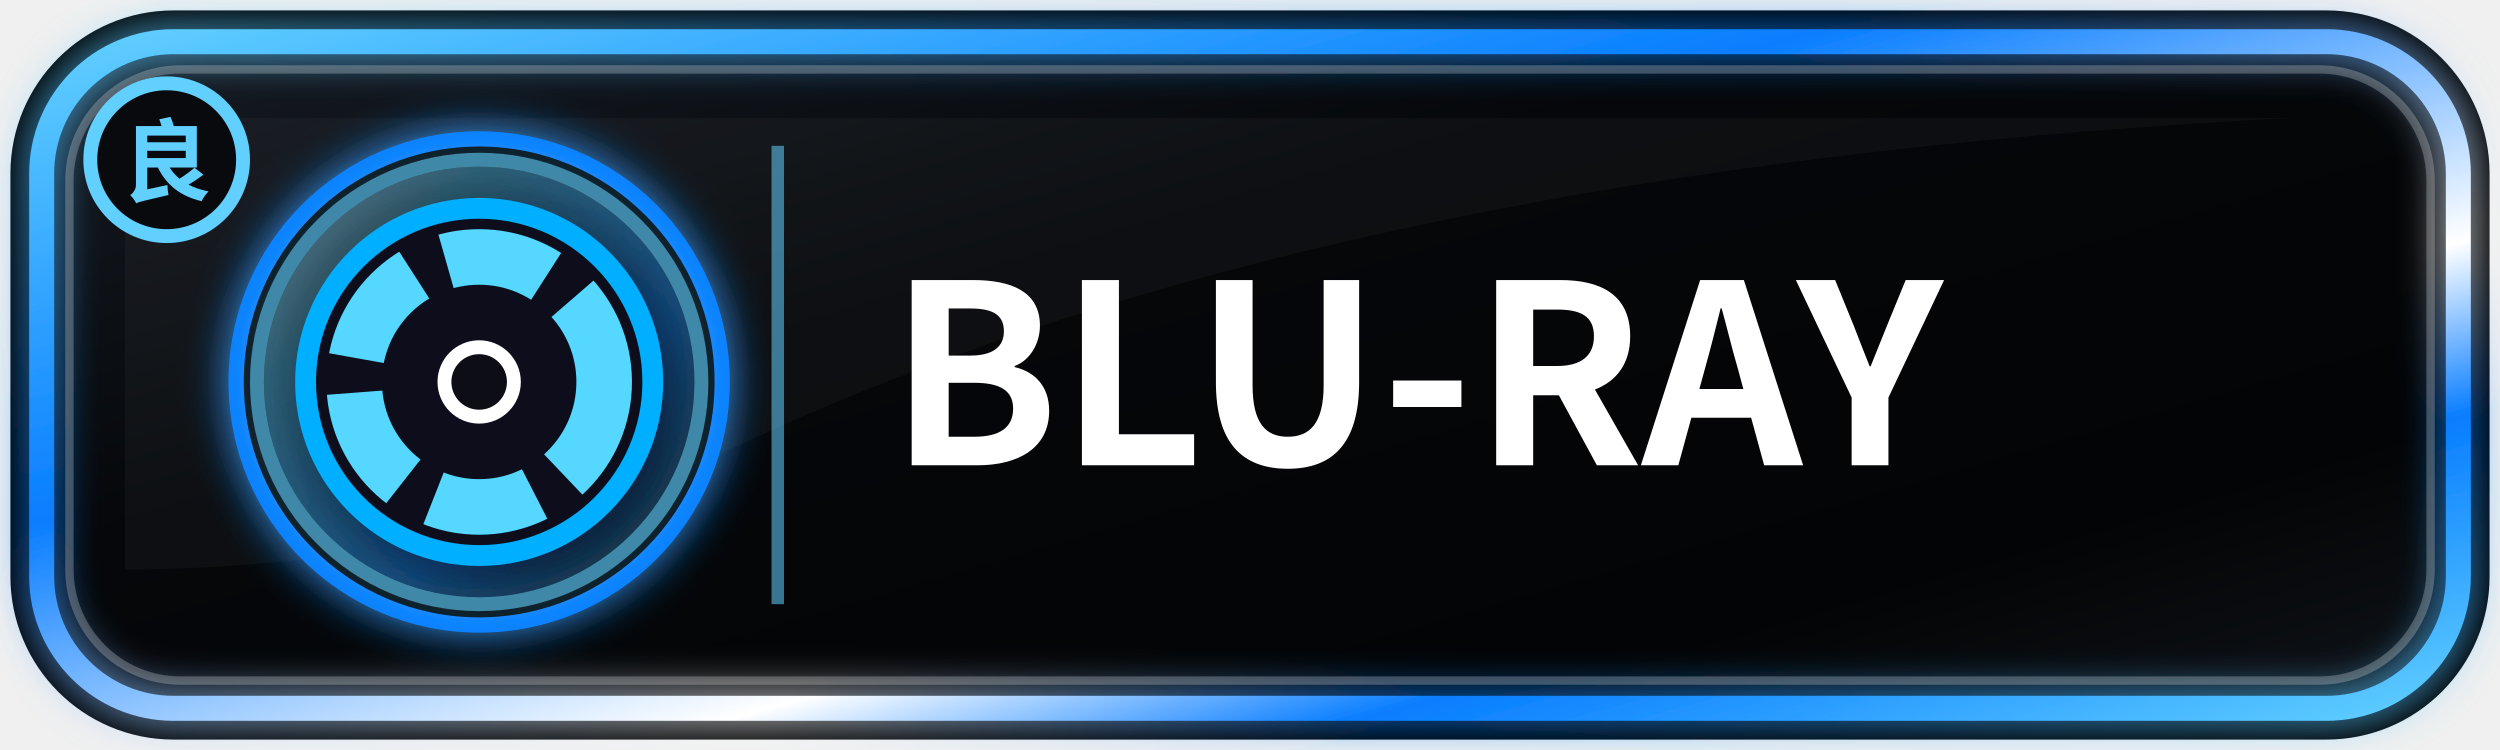
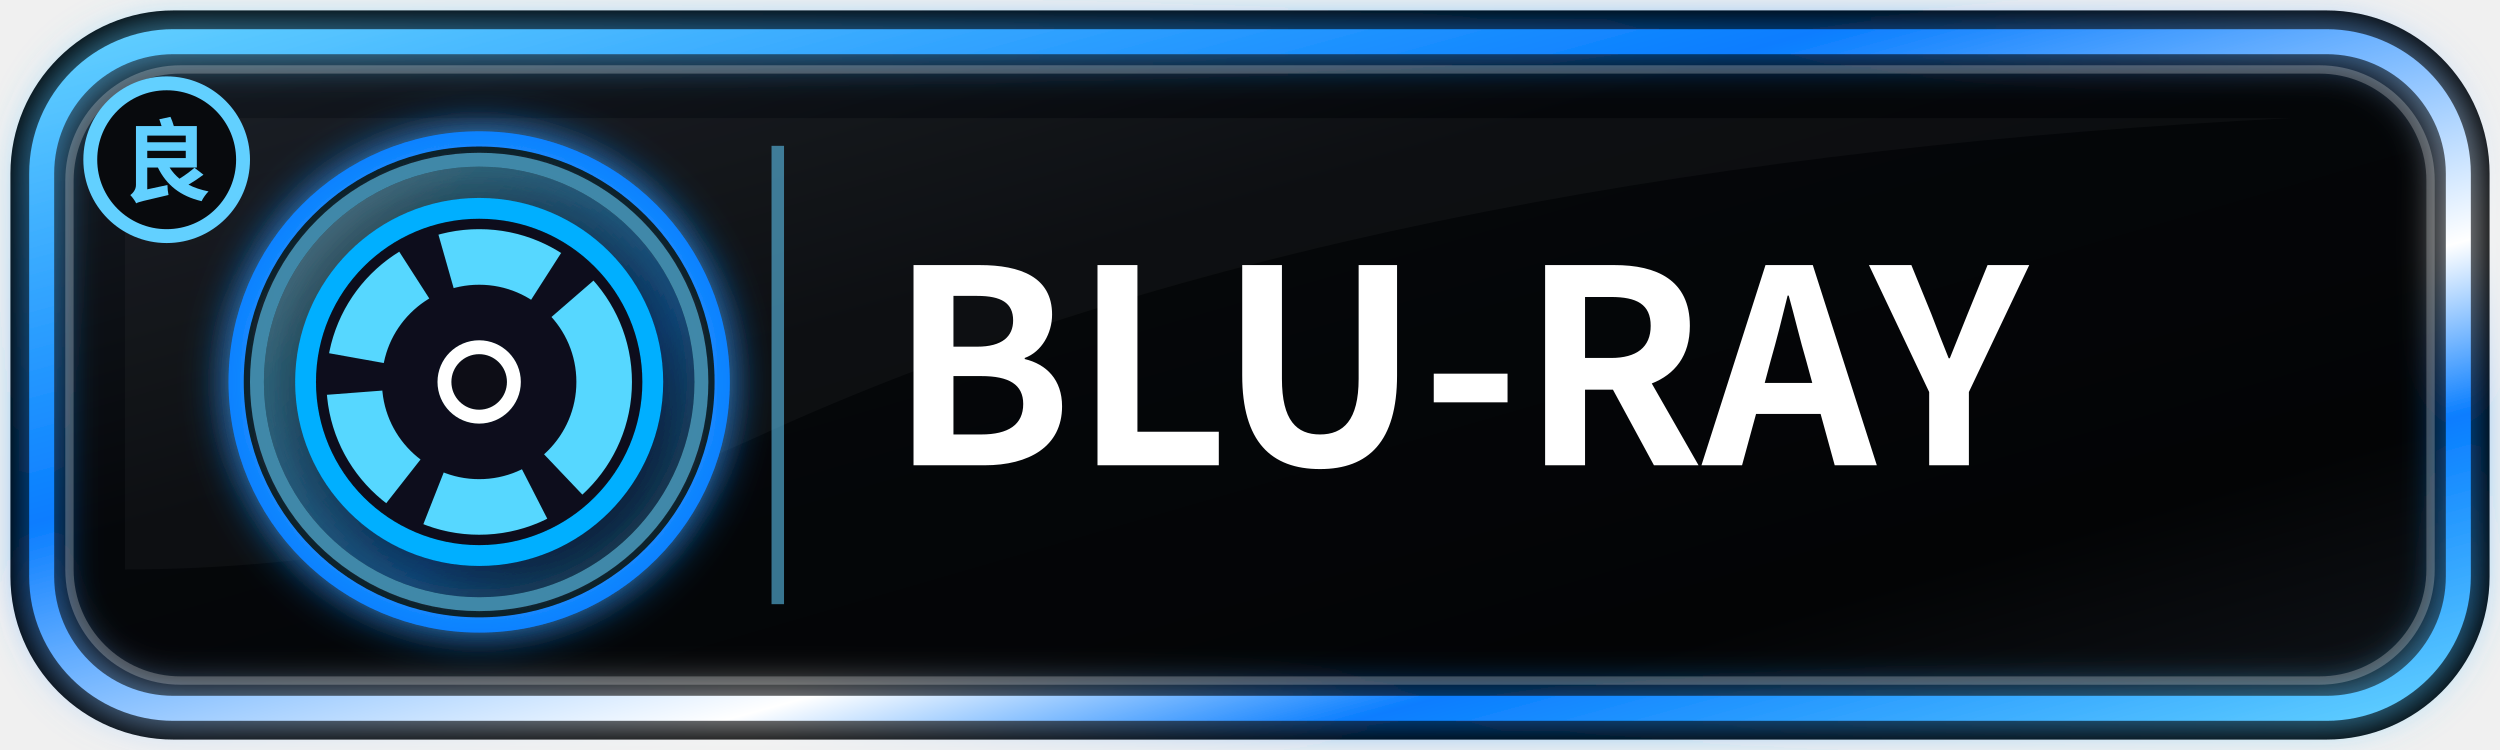
<svg xmlns="http://www.w3.org/2000/svg" width="360" height="108" viewBox="0 0 360 108">
  <defs>
    <linearGradient id="bg" x1="0" y1="0" x2="1" y2="1">
      <stop offset="0" stop-color="#171C24" />
      <stop offset=".38" stop-color="#05070A" />
      <stop offset=".78" stop-color="#030405" />
      <stop offset="1" stop-color="#11151B" />
    </linearGradient>
    <linearGradient id="edge" x1="0" y1="0" x2="1" y2="1">
      <stop offset="0" stop-color="#62D0FF" />
      <stop offset=".36" stop-color="#087DFF" />
      <stop offset=".65" stop-color="#FFFFFF" />
      <stop offset=".78" stop-color="#087DFF" />
      <stop offset="1" stop-color="#62D0FF" />
    </linearGradient>
    <linearGradient id="iconFill" x1="0" y1="0" x2="1" y2="1">
      <stop offset="0" stop-color="#FFFFFF" />
      <stop offset=".25" stop-color="#62D0FF" />
      <stop offset=".65" stop-color="#087DFF" />
      <stop offset="1" stop-color="#0B0D12" />
    </linearGradient>
    <linearGradient id="gold" x1="0" y1="0" x2="1" y2="1">
      <stop offset="0" stop-color="#FFF1A8" />
      <stop offset=".3" stop-color="#FFD45E" />
      <stop offset=".72" stop-color="#B56A00" />
      <stop offset="1" stop-color="#FFF1A8" />
    </linearGradient>
    <filter id="glow" x="-40%" y="-40%" width="180%" height="180%">
      <feGaussianBlur stdDeviation="3" result="b" />
      <feMerge>
        <feMergeNode in="b" />
        <feMergeNode in="SourceGraphic" />
      </feMerge>
    </filter>
    <filter id="soft" x="-20%" y="-20%" width="140%" height="140%">
      <feGaussianBlur stdDeviation="1.2" />
    </filter>
  </defs>
  <rect x="3" y="3" width="354" height="102" rx="22" fill="url(#bg)" stroke="#000000" stroke-width="3" />
  <rect x="6" y="6" width="348" height="96" rx="19" fill="none" stroke="url(#edge)" stroke-width="3.6" filter="url(#glow)" />
  <rect x="10" y="10" width="340" height="88" rx="16" fill="none" stroke="#FFFFFF" stroke-opacity=".24" stroke-width="1.2" />
  <path d="M18 17H330C250 21 173 34 111 62C79 77 45 82 18 82Z" fill="#FFFFFF" opacity=".035" />
  <circle cx="24" cy="23" r="11" fill="#080A0D" stroke="#62D0FF" stroke-width="2" />
  <text x="24" y="28" text-anchor="middle" font-family="Noto Sans CJK SC,Arial,sans-serif" font-size="13" font-weight="900" fill="#62D0FF">良</text>
  <g filter="url(#glow)">
    <circle cx="69" cy="55" r="35" fill="#05070A" stroke="#087DFF" stroke-width="2.2" />
    <circle cx="69" cy="55" r="31" fill="url(#iconFill)" opacity=".34" />
    <circle cx="69" cy="55" r="32" fill="none" stroke="#62D0FF" stroke-opacity=".58" stroke-width="2" filter="url(#glow)" />
    <circle cx="69" cy="55" r="25" fill="#07111E" stroke="#00AFFF" stroke-width="3" />
    <circle cx="69" cy="55" r="18" fill="none" stroke="#56D7FF" stroke-width="8" stroke-dasharray="15 5" />
    <circle cx="69" cy="55" r="5" fill="#081018" stroke="#FFFFFF" stroke-width="2" />
  </g>
  <path d="M112 21v66" stroke="#62D0FF" stroke-opacity=".55" stroke-width="1.8" />
-   <text x="128" y="67" font-family="Noto Sans CJK SC,Arial,sans-serif" font-size="36" font-weight="900" fill="#FFFFFF">BLU-RAY</text>
+   <text x="128" y="67" font-family="Noto Sans CJK SC,Arial,sans-serif" font-size="38.9" font-weight="900" fill="#FFFFFF">BLU-RAY</text>
</svg>
